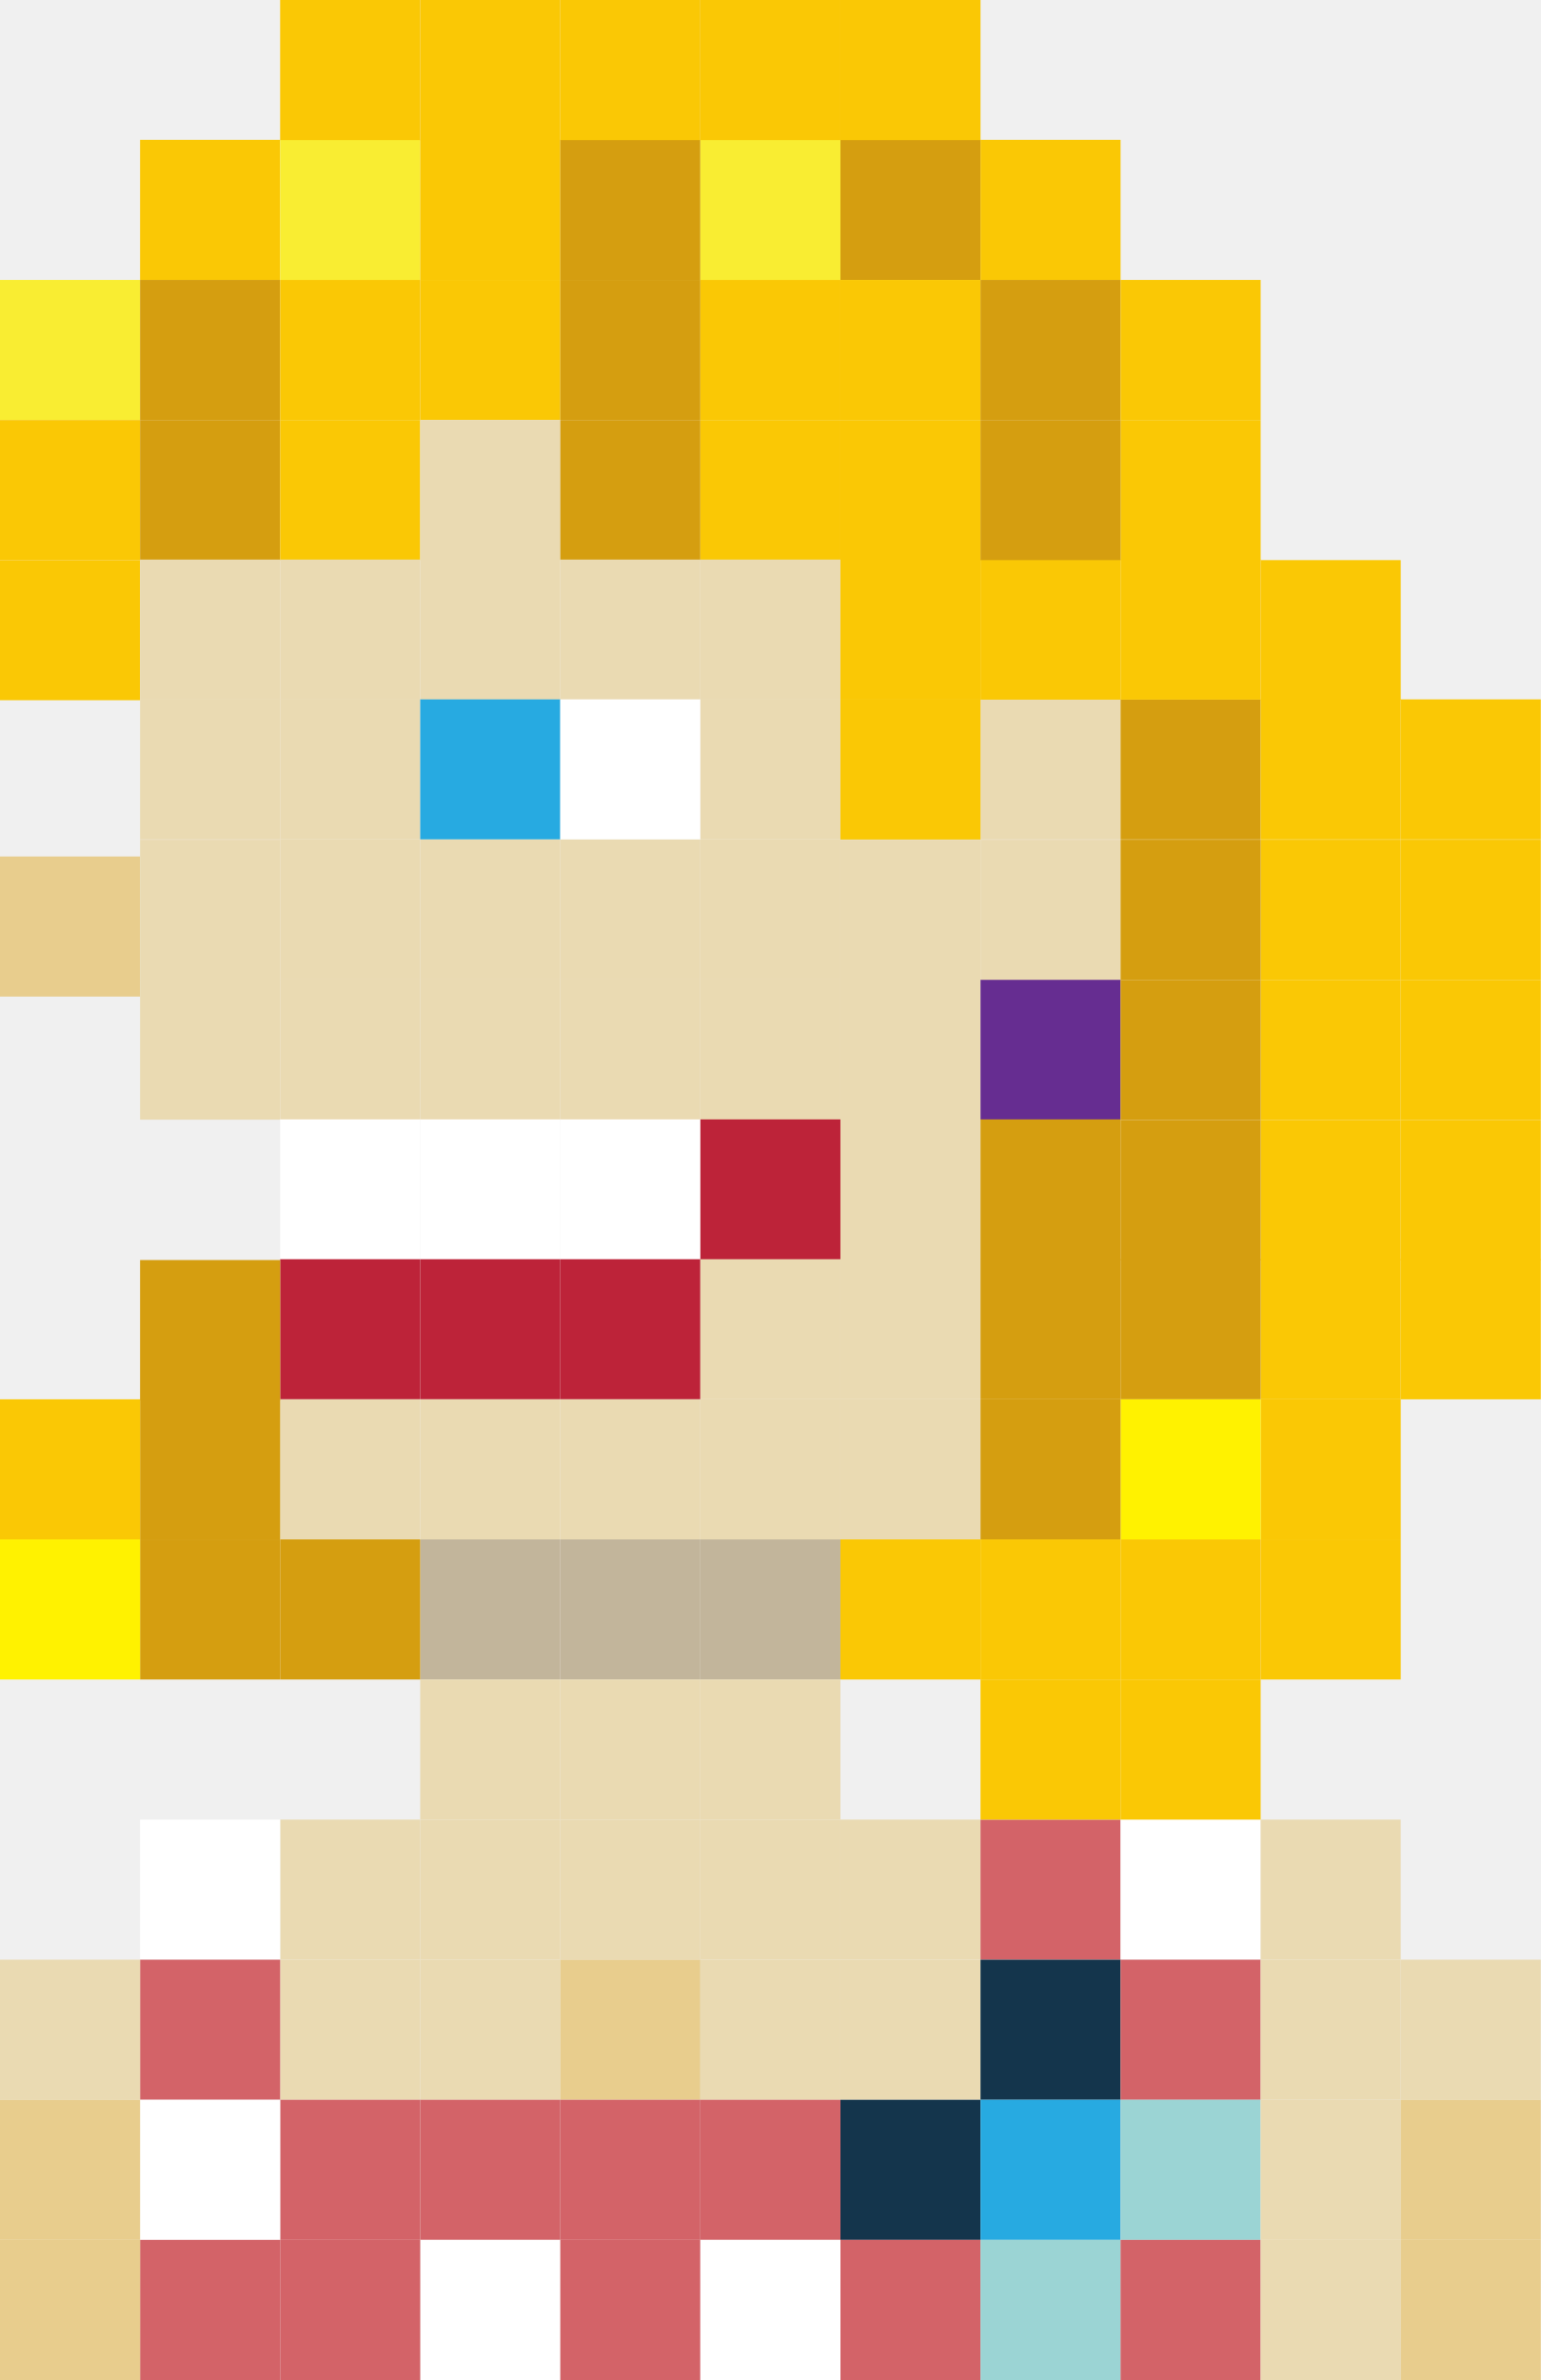
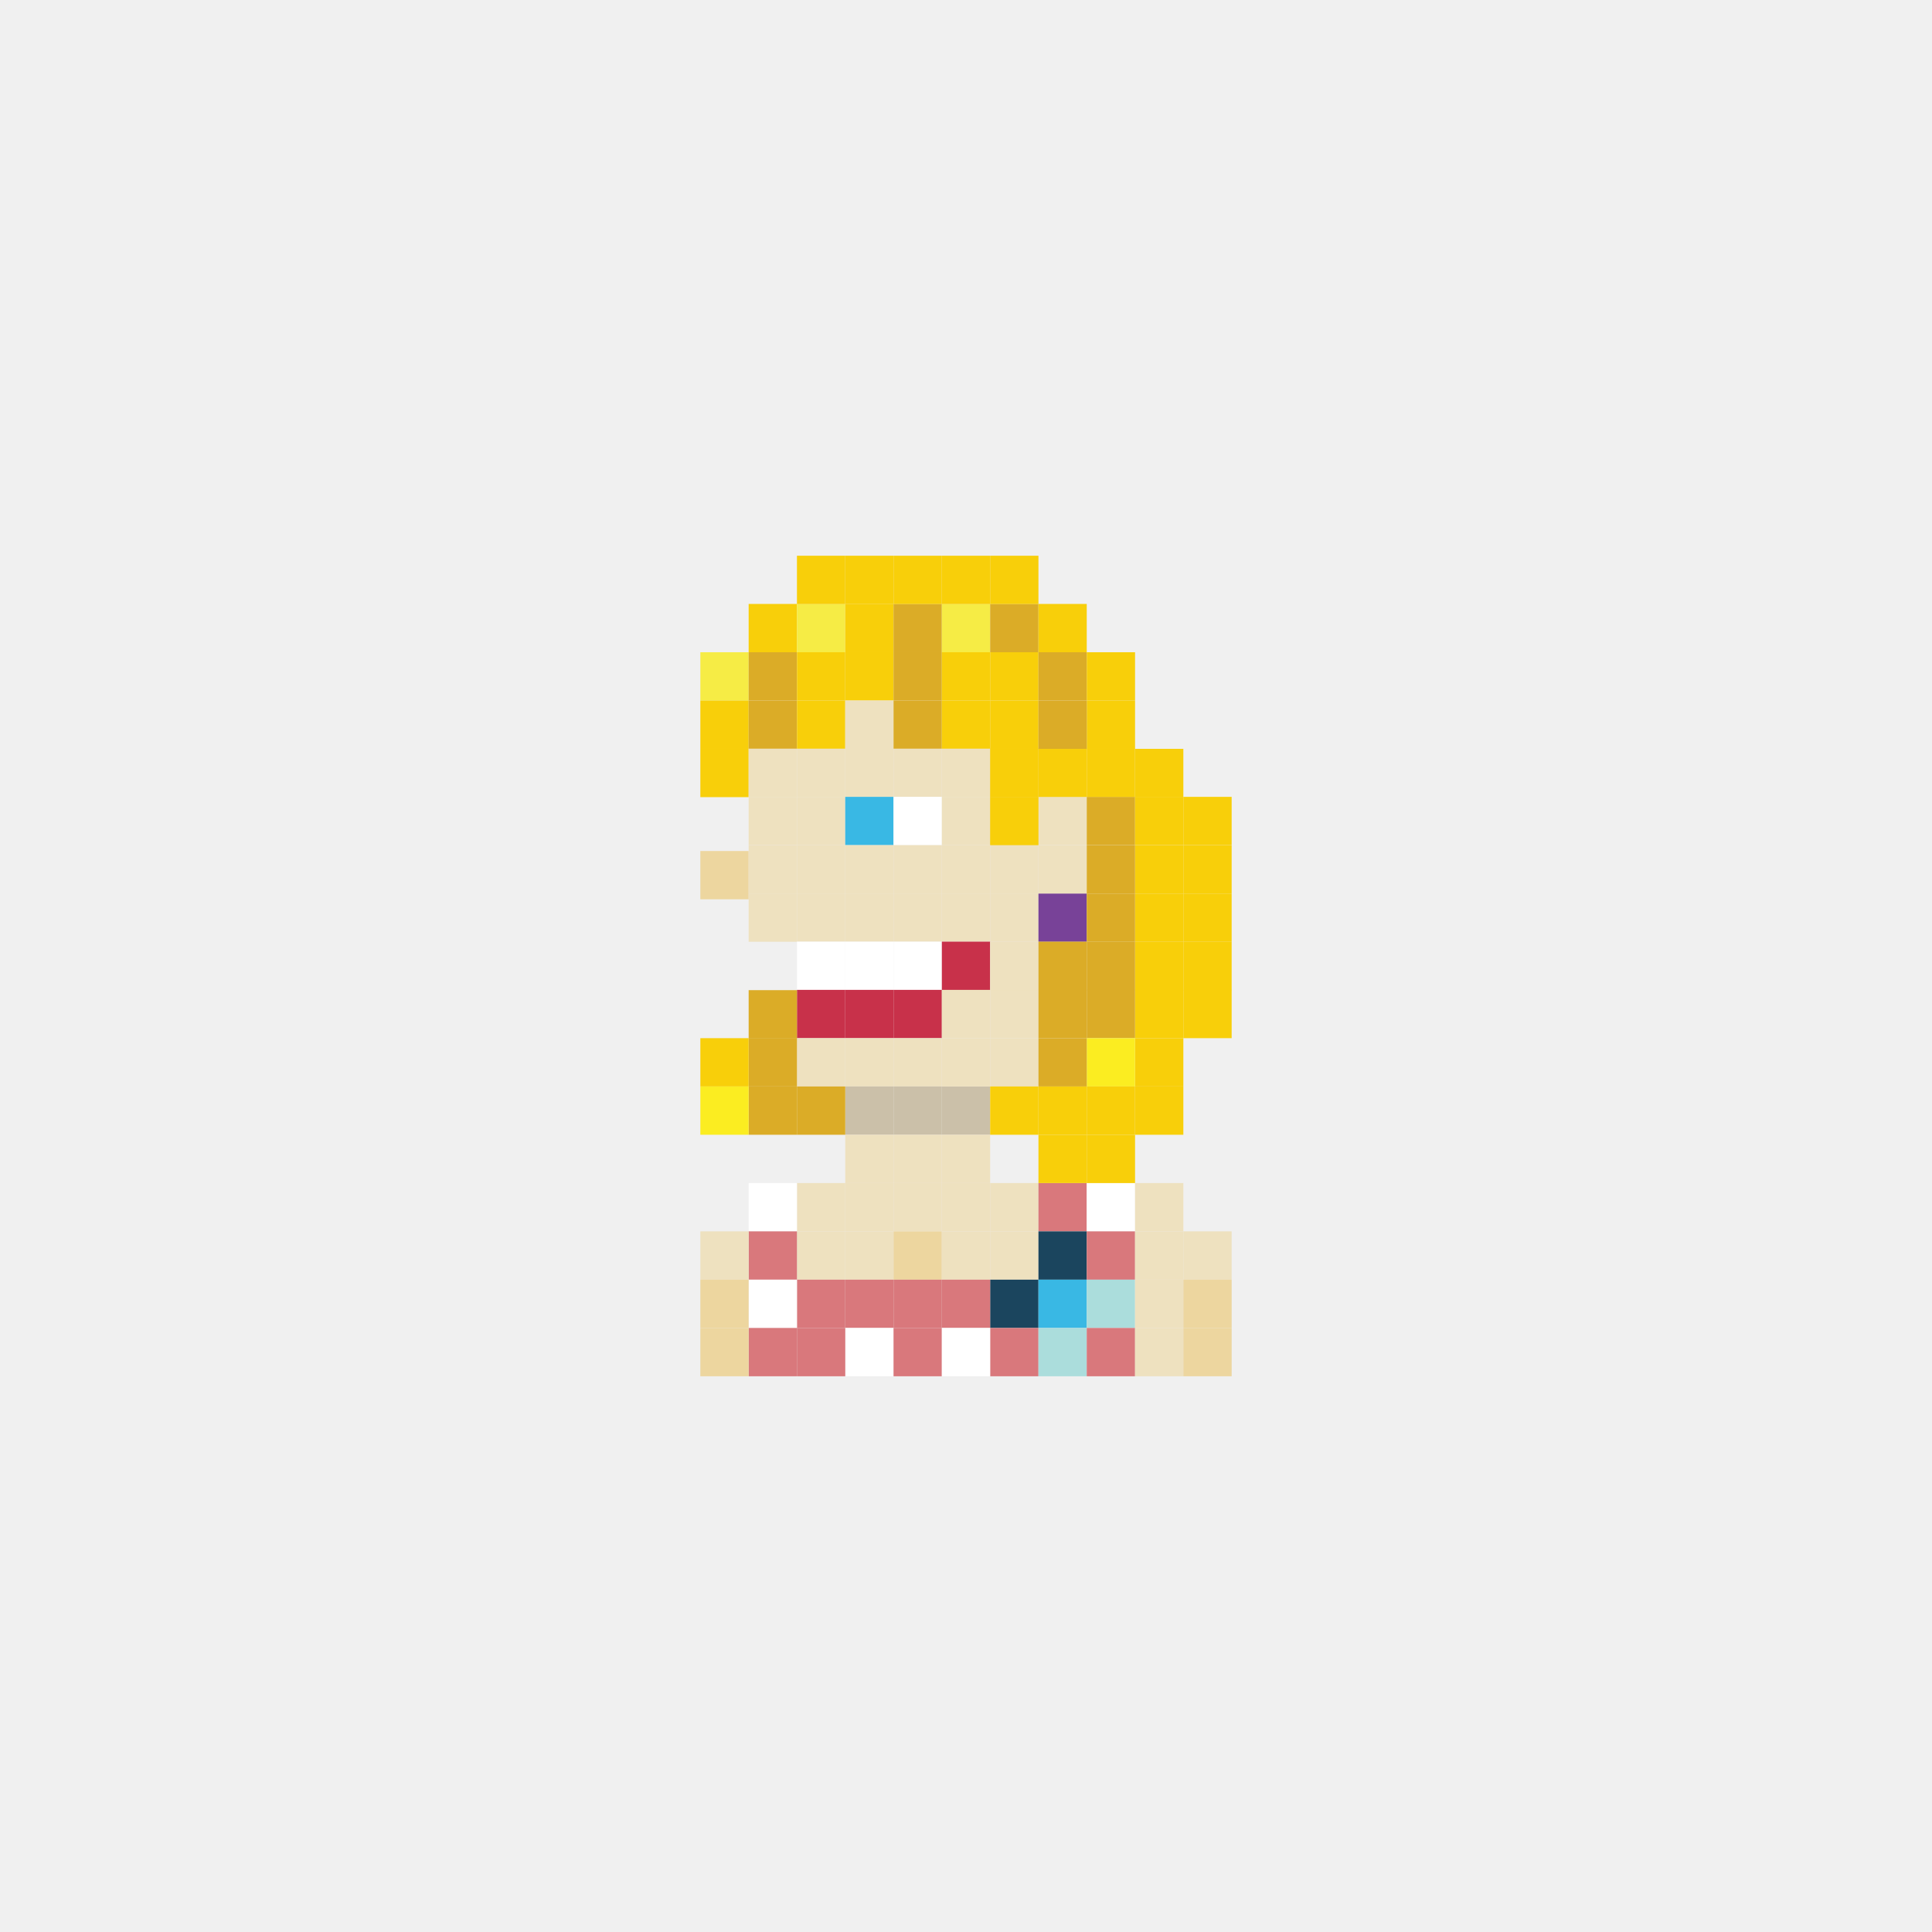
- <svg xmlns="http://www.w3.org/2000/svg" version="1.1" id="Layer_1" x="0px" y="0px" width="16.5px" height="25.482px" viewBox="0 0 16.5 25.482" enable-background="new 0 0 16.5 25.482" xml:space="preserve">
+ <svg xmlns="http://www.w3.org/2000/svg" version="1.1" id="Layer_1" x="0px" y="0px" width="300px" height="300px" viewBox="0 0 300 300" enable-background="new 0 0 300 300" xml:space="preserve">
  <g>
-     <rect y="2.997" fill="#F9ED32" width="1.5" height="1.5" />
-     <rect y="4.497" fill="#FAC805" width="1.5" height="1.5" />
-     <rect y="5.997" fill="#FAC805" width="1.5" height="1.5" />
-     <rect x="1.5" y="1.497" fill="#FAC805" width="1.5" height="1.5" />
-     <rect x="3" y="1.497" fill="#F9ED32" width="1.5" height="1.5" />
-     <rect x="4.5" y="1.497" fill="#FAC805" width="1.5" height="1.5" />
-     <rect x="6" y="1.497" fill="#D59E10" width="1.5" height="1.5" />
-     <rect x="7.5" y="1.497" fill="#F9ED32" width="1.5" height="1.5" />
-     <rect x="1.5" y="2.997" fill="#D59E10" width="1.5" height="1.5" />
-     <rect x="3" y="2.997" fill="#FAC805" width="1.5" height="1.5" />
-     <rect x="4.5" y="2.997" fill="#FAC805" width="1.5" height="1.5" />
-     <rect x="6" y="2.997" fill="#D59E10" width="1.5" height="1.5" />
-     <rect x="7.5" y="2.997" fill="#FAC805" width="1.5" height="1.5" />
-     <rect x="1.5" y="4.497" fill="#D59E10" width="1.5" height="1.5" />
-     <rect x="1.5" y="5.991" fill="#EADAB2" width="1.5" height="1.5" />
-     <rect x="1.5" y="7.488" fill="#EADAB2" width="1.5" height="1.5" />
-     <rect y="9.17" fill="#E8CD8D" width="1.5" height="1.5" />
-     <rect x="1.5" y="8.991" fill="#EADAB2" width="1.5" height="1.5" />
-     <rect x="1.5" y="10.488" fill="#EADAB2" width="1.5" height="1.5" />
-     <rect x="4.5" y="10.488" fill="#EADAB2" width="1.5" height="1.5" />
-     <rect x="3" y="10.488" fill="#EADAB2" width="1.5" height="1.5" />
-     <rect x="6" y="10.488" fill="#EADAB2" width="1.5" height="1.5" />
-     <rect x="9" y="10.488" fill="#EADAB2" width="1.5" height="1.5" />
-     <rect x="7.5" y="10.488" fill="#EADAB2" width="1.5" height="1.5" />
-     <rect x="4.5" y="11.985" fill="#FFFFFF" width="1.5" height="1.5" />
-     <rect x="3" y="11.985" fill="#FFFFFF" width="1.5" height="1.5" />
-     <rect x="6" y="11.985" fill="#FFFFFF" width="1.5" height="1.5" />
-     <rect x="7.5" y="11.985" fill="#BD2339" width="1.5" height="1.5" />
-     <rect x="4.5" y="13.482" fill="#BD2339" width="1.5" height="1.5" />
-     <rect x="3" y="13.482" fill="#BD2339" width="1.5" height="1.5" />
-     <rect x="6" y="13.482" fill="#BD2339" width="1.5" height="1.5" />
-     <rect x="7.5" y="13.482" fill="#EADAB2" width="1.5" height="1.5" />
-     <rect x="4.5" y="14.982" fill="#EADAB2" width="1.5" height="1.5" />
-     <rect x="3" y="14.982" fill="#EADAB2" width="1.5" height="1.5" />
-     <rect x="6" y="14.982" fill="#EADAB2" width="1.5" height="1.5" />
-     <rect x="4.5" y="16.482" fill="#C2B59B" width="1.5" height="1.5" />
-     <rect x="6" y="16.482" fill="#C2B59B" width="1.5" height="1.5" />
-     <rect x="4.5" y="17.982" fill="#EADAB2" width="1.5" height="1.5" />
-     <rect x="6" y="17.982" fill="#EADAB2" width="1.5" height="1.5" />
-     <rect x="7.5" y="16.482" fill="#C2B59B" width="1.5" height="1.5" />
-     <rect x="7.5" y="14.982" fill="#EADAB2" width="1.5" height="1.5" />
-     <rect x="9" y="14.982" fill="#EADAB2" width="1.5" height="1.5" />
-     <rect x="7.5" y="17.982" fill="#EADAB2" width="1.5" height="1.5" />
-     <rect x="4.5" y="19.482" fill="#EADAB2" width="1.5" height="1.5" />
-     <rect x="6" y="19.482" fill="#EADAB2" width="1.5" height="1.5" />
-     <rect x="9" y="19.482" fill="#EADAB2" width="1.5" height="1.5" />
-     <rect x="7.5" y="19.482" fill="#EADAB2" width="1.5" height="1.5" />
-     <rect x="3" y="19.482" fill="#EADAB2" width="1.5" height="1.5" />
-     <rect x="1.5" y="19.482" fill="#FFFFFF" width="1.5" height="1.5" />
-     <rect x="10.5" y="19.482" fill="#D36368" width="1.5" height="1.5" />
-     <rect x="12" y="19.482" fill="#FFFFFF" width="1.5" height="1.5" />
-     <rect x="13.5" y="19.482" fill="#EADAB2" width="1.5" height="1.5" />
-     <rect x="4.5" y="20.982" fill="#EADAB2" width="1.5" height="1.5" />
-     <rect x="6" y="20.982" fill="#E8CD8D" width="1.5" height="1.5" />
-     <rect x="9" y="20.982" fill="#EADAB2" width="1.5" height="1.5" />
-     <rect x="7.5" y="20.982" fill="#EADAB2" width="1.5" height="1.5" />
-     <rect x="3" y="20.982" fill="#EADAB2" width="1.5" height="1.5" />
-     <rect x="1.5" y="20.982" fill="#D36368" width="1.5" height="1.5" />
-     <rect y="20.982" fill="#EADAB2" width="1.5" height="1.5" />
-     <rect x="10.5" y="20.982" fill="#14354C" width="1.5" height="1.5" />
-     <rect x="12" y="20.982" fill="#D36368" width="1.5" height="1.5" />
-     <rect x="13.5" y="20.982" fill="#EADAB2" width="1.5" height="1.5" />
-     <rect x="15" y="20.982" fill="#EADAB2" width="1.5" height="1.5" />
-     <rect x="4.5" y="22.482" fill="#D36368" width="1.5" height="1.5" />
-     <rect x="6" y="22.482" fill="#D36368" width="1.5" height="1.5" />
-     <rect x="9" y="22.482" fill="#14354C" width="1.5" height="1.5" />
-     <rect x="7.5" y="22.482" fill="#D36368" width="1.5" height="1.5" />
-     <rect x="3" y="22.482" fill="#D36368" width="1.5" height="1.5" />
-     <rect x="1.5" y="22.482" fill="#FFFFFF" width="1.5" height="1.5" />
-     <rect y="22.482" fill="#E8CD8D" width="1.5" height="1.5" />
-     <rect x="10.5" y="22.482" fill="#27AAE1" width="1.5" height="1.5" />
-     <rect x="12" y="22.482" fill="#9BD4D4" width="1.5" height="1.5" />
-     <rect x="13.5" y="22.482" fill="#EADAB2" width="1.5" height="1.5" />
-     <rect x="15" y="22.482" fill="#E8CD8D" width="1.5" height="1.5" />
-     <rect x="4.5" y="23.982" fill="#FFFFFF" width="1.5" height="1.5" />
-     <rect x="6" y="23.982" fill="#D36368" width="1.5" height="1.5" />
-     <rect x="9" y="23.982" fill="#D36368" width="1.5" height="1.5" />
-     <rect x="7.5" y="23.982" fill="#FFFFFF" width="1.5" height="1.5" />
-     <rect x="3" y="23.982" fill="#D36368" width="1.5" height="1.5" />
-     <rect x="1.5" y="23.982" fill="#D36368" width="1.5" height="1.5" />
-     <rect y="23.982" fill="#E8CD8D" width="1.5" height="1.5" />
-     <rect x="10.5" y="23.982" fill="#9BD4D4" width="1.5" height="1.5" />
-     <rect x="12" y="23.982" fill="#D36368" width="1.5" height="1.5" />
-     <rect x="13.5" y="23.982" fill="#EADAB2" width="1.5" height="1.5" />
-     <rect x="15" y="23.982" fill="#E8CD8D" width="1.5" height="1.5" />
-     <rect x="10.5" y="10.488" fill="#662D91" width="1.5" height="1.5" />
-     <rect x="9" y="8.991" fill="#EADAB2" width="1.5" height="1.5" />
-     <rect x="10.5" y="8.991" fill="#EADAB2" width="1.5" height="1.5" />
-     <rect x="9" y="13.482" fill="#EADAB2" width="1.5" height="1.5" />
-     <rect x="10.5" y="13.482" fill="#D59E10" width="1.5" height="1.5" />
-     <rect x="9" y="11.985" fill="#EADAB2" width="1.5" height="1.5" />
-     <rect x="10.5" y="11.985" fill="#D59E10" width="1.5" height="1.5" />
-     <rect x="9" y="7.488" fill="#E8CD8D" width="1.5" height="1.5" />
-     <rect x="10.5" y="7.488" fill="#EADAB2" width="1.5" height="1.5" />
-     <rect x="9" y="5.991" fill="#E8CD8D" width="1.5" height="1.5" />
-     <rect x="10.5" y="5.991" fill="#FAC805" width="1.5" height="1.5" />
-     <rect x="12" y="7.488" fill="#D59E10" width="1.5" height="1.5" />
-     <rect x="12" y="5.991" fill="#FAC805" width="1.5" height="1.5" />
-     <rect x="3" y="4.497" fill="#FAC805" width="1.5" height="1.5" />
-     <rect x="4.5" y="4.497" fill="#EADAB2" width="1.5" height="1.5" />
-     <rect x="6" y="4.497" fill="#D59E10" width="1.5" height="1.5" />
-     <rect x="7.5" y="4.497" fill="#FAC805" width="1.5" height="1.5" />
-     <rect x="3" y="5.991" fill="#EADAB2" width="1.5" height="1.5" />
-     <rect x="4.5" y="5.991" fill="#EADAB2" width="1.5" height="1.5" />
-     <rect x="6" y="5.991" fill="#EADAB2" width="1.5" height="1.5" />
-     <rect x="7.5" y="5.991" fill="#EADAB2" width="1.5" height="1.5" />
-     <rect x="3" y="7.488" fill="#EADAB2" width="1.5" height="1.5" />
-     <rect x="4.5" y="7.488" fill="#27AAE1" width="1.5" height="1.5" />
-     <rect x="6" y="7.488" fill="#FFFFFF" width="1.5" height="1.5" />
-     <rect x="7.5" y="7.488" fill="#EADAB2" width="1.5" height="1.5" />
-     <rect x="3" y="8.988" fill="#EADAB2" width="1.5" height="1.5" />
-     <rect x="4.5" y="8.988" fill="#EADAB2" width="1.5" height="1.5" />
-     <rect x="6" y="8.988" fill="#EADAB2" width="1.5" height="1.5" />
-     <rect x="7.5" y="8.988" fill="#EADAB2" width="1.5" height="1.5" />
-     <rect x="9" y="1.497" fill="#D59E10" width="1.5" height="1.5" />
-     <rect x="10.5" y="1.497" fill="#FAC805" width="1.5" height="1.5" />
-     <rect x="3" fill="#FAC805" width="1.5" height="1.5" />
-     <rect x="4.5" fill="#FAC805" width="1.5" height="1.5" />
-     <rect x="6" fill="#FAC805" width="1.5" height="1.5" />
-     <rect x="7.5" fill="#FAC805" width="1.5" height="1.5" />
-     <rect x="9" fill="#FAC805" width="1.5" height="1.5" />
-     <rect x="9" y="2.997" fill="#FAC805" width="1.5" height="1.5" />
-     <rect x="9" y="5.991" fill="#FAC805" width="1.5" height="1.5" />
-     <rect x="9" y="7.488" fill="#FAC805" width="1.5" height="1.5" />
-     <rect x="10.5" y="2.997" fill="#D59E10" width="1.5" height="1.5" />
-     <rect x="12" y="2.997" fill="#FAC805" width="1.5" height="1.5" />
-     <rect x="12" y="4.497" fill="#FAC805" width="1.5" height="1.5" />
-     <rect x="13.5" y="5.997" fill="#FAC805" width="1.5" height="1.5" />
-     <rect x="13.5" y="7.488" fill="#FAC805" width="1.5" height="1.5" />
-     <rect x="13.5" y="10.491" fill="#FAC805" width="1.5" height="1.5" />
-     <rect x="13.5" y="8.991" fill="#FAC805" width="1.5" height="1.5" />
-     <rect x="13.5" y="11.991" fill="#FAC805" width="1.5" height="1.5" />
-     <rect x="12" y="10.491" fill="#D59E10" width="1.5" height="1.5" />
-     <rect x="12" y="8.991" fill="#D59E10" width="1.5" height="1.5" />
-     <rect x="12" y="11.991" fill="#D59E10" width="1.5" height="1.5" />
-     <rect x="13.5" y="13.482" fill="#FAC805" width="1.5" height="1.5" />
-     <rect x="15" y="7.488" fill="#FAC805" width="1.5" height="1.5" />
-     <rect x="15" y="10.491" fill="#FAC805" width="1.5" height="1.5" />
-     <rect x="15" y="8.991" fill="#FAC805" width="1.5" height="1.5" />
-     <rect x="15" y="11.991" fill="#FAC805" width="1.5" height="1.5" />
-     <rect x="15" y="13.482" fill="#FAC805" width="1.5" height="1.5" />
-     <rect x="12" y="13.482" fill="#D59E10" width="1.5" height="1.5" />
-     <rect x="13.5" y="14.982" fill="#FAC805" width="1.5" height="1.5" />
-     <rect x="1.5" y="14.982" fill="#D59E10" width="1.5" height="1.5" />
-     <rect x="3" y="16.482" fill="#D59E10" width="1.5" height="1.5" />
-     <rect x="1.5" y="16.482" fill="#D59E10" width="1.5" height="1.5" />
-     <rect x="1.5" y="13.491" fill="#D59E10" width="1.5" height="1.5" />
-     <rect y="14.982" fill="#FAC805" width="1.5" height="1.5" />
-     <rect y="16.482" fill="#FFF200" width="1.5" height="1.5" />
-     <rect x="12" y="14.982" fill="#FFF200" width="1.5" height="1.5" />
-     <rect x="13.5" y="16.482" fill="#FAC805" width="1.5" height="1.5" />
-     <rect x="12" y="16.482" fill="#FAC805" width="1.5" height="1.5" />
-     <rect x="12" y="17.982" fill="#FAC805" width="1.5" height="1.5" />
-     <rect x="10.5" y="17.982" fill="#FAC805" width="1.5" height="1.5" />
-     <rect x="10.5" y="14.982" fill="#D59E10" width="1.5" height="1.5" />
-     <rect x="10.5" y="16.482" fill="#FAC805" width="1.5" height="1.5" />
-     <rect x="9" y="16.482" fill="#FAC805" width="1.5" height="1.5" />
-     <rect x="9" y="4.497" fill="#FAC805" width="1.5" height="1.5" />
-     <rect x="10.5" y="4.497" fill="#D59E10" width="1.5" height="1.5" />
+     <rect x="108.75" y="101.279" fill="#F6EC45" width="7.5" height="7.5" />
+     <rect x="108.75" y="108.779" fill="#F8CF0A" width="7.5" height="7.5" />
+     <rect x="108.75" y="116.279" fill="#F8CF0A" width="7.5" height="7.5" />
+     <rect x="116.25" y="93.779" fill="#F8CF0A" width="7.5" height="7.5" />
+     <rect x="123.75" y="93.779" fill="#F6EC45" width="7.5" height="7.5" />
+     <rect x="131.25" y="93.779" fill="#F8CF0A" width="7.5" height="7.5" />
+     <rect x="138.75" y="93.779" fill="#DBAC27" width="7.5" height="7.5" />
+     <rect x="146.25" y="93.779" fill="#F6EC45" width="7.5" height="7.5" />
+     <rect x="116.25" y="101.279" fill="#DBAC27" width="7.5" height="7.5" />
+     <rect x="123.75" y="101.279" fill="#F8CF0A" width="7.5" height="7.5" />
+     <rect x="131.25" y="101.279" fill="#F8CF0A" width="7.5" height="7.5" />
+     <rect x="138.75" y="101.279" fill="#DBAC27" width="7.5" height="7.5" />
+     <rect x="146.25" y="101.279" fill="#F8CF0A" width="7.5" height="7.5" />
+     <rect x="116.25" y="108.779" fill="#DBAC27" width="7.5" height="7.5" />
+     <rect x="116.25" y="116.25" fill="#EEE1BF" width="7.5" height="7.5" />
+     <rect x="116.25" y="123.735" fill="#EEE1BF" width="7.5" height="7.5" />
+     <rect x="108.75" y="132.144" fill="#EDD69F" width="7.5" height="7.5" />
+     <rect x="116.25" y="131.25" fill="#EEE1BF" width="7.5" height="7.5" />
+     <rect x="116.25" y="138.735" fill="#EEE1BF" width="7.5" height="7.5" />
+     <rect x="131.25" y="138.735" fill="#EEE1BF" width="7.5" height="7.5" />
+     <rect x="123.75" y="138.735" fill="#EEE1BF" width="7.5" height="7.5" />
+     <rect x="138.75" y="138.735" fill="#EEE1BF" width="7.5" height="7.5" />
+     <rect x="153.75" y="138.735" fill="#EEE1BF" width="7.5" height="7.5" />
+     <rect x="146.25" y="138.735" fill="#EEE1BF" width="7.5" height="7.5" />
+     <rect x="131.25" y="146.221" fill="#FFFFFF" width="7.5" height="7.5" />
+     <rect x="123.75" y="146.221" fill="#FFFFFF" width="7.5" height="7.5" />
+     <rect x="138.75" y="146.221" fill="#FFFFFF" width="7.5" height="7.5" />
+     <rect x="146.25" y="146.221" fill="#C8314A" width="7.5" height="7.5" />
+     <rect x="131.25" y="153.706" fill="#C8314A" width="7.5" height="7.5" />
+     <rect x="123.75" y="153.706" fill="#C8314A" width="7.5" height="7.5" />
+     <rect x="138.75" y="153.706" fill="#C8314A" width="7.5" height="7.5" />
+     <rect x="146.25" y="153.706" fill="#EEE1BF" width="7.5" height="7.5" />
+     <rect x="131.25" y="161.206" fill="#EEE1BF" width="7.5" height="7.5" />
+     <rect x="123.75" y="161.206" fill="#EEE1BF" width="7.5" height="7.5" />
+     <rect x="138.75" y="161.206" fill="#EEE1BF" width="7.5" height="7.5" />
+     <rect x="131.25" y="168.706" fill="#CBC0A9" width="7.5" height="7.5" />
+     <rect x="138.75" y="168.706" fill="#CBC0A9" width="7.5" height="7.5" />
+     <rect x="131.25" y="176.206" fill="#EEE1BF" width="7.5" height="7.5" />
+     <rect x="138.75" y="176.206" fill="#EEE1BF" width="7.5" height="7.5" />
+     <rect x="146.25" y="168.706" fill="#CBC0A9" width="7.5" height="7.5" />
+     <rect x="146.25" y="161.206" fill="#EEE1BF" width="7.5" height="7.5" />
+     <rect x="153.75" y="161.206" fill="#EEE1BF" width="7.5" height="7.5" />
+     <rect x="146.25" y="176.206" fill="#EEE1BF" width="7.5" height="7.5" />
+     <rect x="131.25" y="183.706" fill="#EEE1BF" width="7.5" height="7.5" />
+     <rect x="138.75" y="183.706" fill="#EEE1BF" width="7.5" height="7.5" />
+     <rect x="153.75" y="183.706" fill="#EEE1BF" width="7.5" height="7.5" />
+     <rect x="146.25" y="183.706" fill="#EEE1BF" width="7.5" height="7.5" />
+     <rect x="123.75" y="183.706" fill="#EEE1BF" width="7.5" height="7.5" />
+     <rect x="116.25" y="183.706" fill="#FFFFFF" width="7.5" height="7.5" />
+     <rect x="161.25" y="183.706" fill="#D9787C" width="7.5" height="7.5" />
+     <rect x="168.75" y="183.706" fill="#FFFFFF" width="7.5" height="7.5" />
+     <rect x="176.25" y="183.706" fill="#EEE1BF" width="7.5" height="7.5" />
+     <rect x="131.25" y="191.206" fill="#EEE1BF" width="7.5" height="7.5" />
+     <rect x="138.75" y="191.206" fill="#EDD69F" width="7.5" height="7.5" />
+     <rect x="153.75" y="191.206" fill="#EEE1BF" width="7.5" height="7.5" />
+     <rect x="146.25" y="191.206" fill="#EEE1BF" width="7.5" height="7.5" />
+     <rect x="123.75" y="191.206" fill="#EEE1BF" width="7.5" height="7.5" />
+     <rect x="116.25" y="191.206" fill="#D9787C" width="7.5" height="7.5" />
+     <rect x="108.75" y="191.206" fill="#EEE1BF" width="7.5" height="7.5" />
+     <rect x="161.25" y="191.206" fill="#1B455E" width="7.5" height="7.5" />
+     <rect x="168.75" y="191.206" fill="#D9787C" width="7.5" height="7.5" />
+     <rect x="176.25" y="191.206" fill="#EEE1BF" width="7.5" height="7.5" />
+     <rect x="183.75" y="191.206" fill="#EEE1BF" width="7.5" height="7.5" />
+     <rect x="131.25" y="198.706" fill="#D9787C" width="7.5" height="7.5" />
+     <rect x="138.75" y="198.706" fill="#D9787C" width="7.5" height="7.5" />
+     <rect x="153.75" y="198.706" fill="#1B455E" width="7.5" height="7.5" />
+     <rect x="146.25" y="198.706" fill="#D9787C" width="7.5" height="7.5" />
+     <rect x="123.75" y="198.706" fill="#D9787C" width="7.5" height="7.5" />
+     <rect x="116.25" y="198.706" fill="#FFFFFF" width="7.5" height="7.5" />
+     <rect x="108.75" y="198.706" fill="#EDD69F" width="7.5" height="7.5" />
+     <rect x="161.25" y="198.706" fill="#39B8E4" width="7.5" height="7.5" />
+     <rect x="168.75" y="198.706" fill="#ABDDDC" width="7.5" height="7.5" />
+     <rect x="176.25" y="198.706" fill="#EEE1BF" width="7.5" height="7.5" />
+     <rect x="183.75" y="198.706" fill="#EDD69F" width="7.5" height="7.5" />
+     <rect x="131.25" y="206.206" fill="#FFFFFF" width="7.5" height="7.5" />
+     <rect x="138.75" y="206.206" fill="#D9787C" width="7.5" height="7.5" />
+     <rect x="153.75" y="206.206" fill="#D9787C" width="7.5" height="7.5" />
+     <rect x="146.25" y="206.206" fill="#FFFFFF" width="7.5" height="7.5" />
+     <rect x="123.75" y="206.206" fill="#D9787C" width="7.5" height="7.5" />
+     <rect x="116.25" y="206.206" fill="#D9787C" width="7.5" height="7.5" />
+     <rect x="108.75" y="206.206" fill="#EDD69F" width="7.5" height="7.5" />
+     <rect x="161.25" y="206.206" fill="#ABDDDC" width="7.5" height="7.5" />
+     <rect x="168.75" y="206.206" fill="#D9787C" width="7.5" height="7.5" />
+     <rect x="176.25" y="206.206" fill="#EEE1BF" width="7.5" height="7.5" />
+     <rect x="183.75" y="206.206" fill="#EDD69F" width="7.5" height="7.5" />
+     <rect x="161.25" y="138.735" fill="#784298" width="7.5" height="7.5" />
+     <rect x="153.75" y="131.25" fill="#EEE1BF" width="7.5" height="7.5" />
+     <rect x="161.25" y="131.25" fill="#EEE1BF" width="7.5" height="7.5" />
+     <rect x="153.75" y="153.706" fill="#EEE1BF" width="7.5" height="7.5" />
+     <rect x="161.25" y="153.706" fill="#DBAC27" width="7.5" height="7.5" />
+     <rect x="153.75" y="146.221" fill="#EEE1BF" width="7.5" height="7.5" />
+     <rect x="161.25" y="146.221" fill="#DBAC27" width="7.5" height="7.5" />
+     <rect x="153.75" y="123.735" fill="#EDD69F" width="7.5" height="7.5" />
+     <rect x="161.25" y="123.735" fill="#EEE1BF" width="7.5" height="7.5" />
+     <rect x="153.75" y="116.25" fill="#EDD69F" width="7.5" height="7.5" />
+     <rect x="161.25" y="116.25" fill="#F8CF0A" width="7.5" height="7.5" />
+     <rect x="168.75" y="123.735" fill="#DBAC27" width="7.5" height="7.5" />
+     <rect x="168.75" y="116.25" fill="#F8CF0A" width="7.5" height="7.5" />
+     <rect x="123.75" y="108.779" fill="#F8CF0A" width="7.5" height="7.5" />
+     <rect x="131.25" y="108.779" fill="#EEE1BF" width="7.5" height="7.5" />
+     <rect x="138.75" y="108.779" fill="#DBAC27" width="7.5" height="7.5" />
+     <rect x="146.25" y="108.779" fill="#F8CF0A" width="7.5" height="7.5" />
+     <rect x="123.75" y="116.25" fill="#EEE1BF" width="7.5" height="7.5" />
+     <rect x="131.25" y="116.25" fill="#EEE1BF" width="7.5" height="7.5" />
+     <rect x="138.75" y="116.25" fill="#EEE1BF" width="7.5" height="7.5" />
+     <rect x="146.25" y="116.25" fill="#EEE1BF" width="7.5" height="7.5" />
+     <rect x="123.75" y="123.735" fill="#EEE1BF" width="7.5" height="7.5" />
+     <rect x="131.25" y="123.735" fill="#39B8E4" width="7.5" height="7.5" />
+     <rect x="138.75" y="123.735" fill="#FFFFFF" width="7.5" height="7.5" />
+     <rect x="146.25" y="123.735" fill="#EEE1BF" width="7.5" height="7.5" />
+     <rect x="123.75" y="131.235" fill="#EEE1BF" width="7.5" height="7.5" />
+     <rect x="131.25" y="131.235" fill="#EEE1BF" width="7.5" height="7.5" />
+     <rect x="138.75" y="131.235" fill="#EEE1BF" width="7.5" height="7.5" />
+     <rect x="146.25" y="131.235" fill="#EEE1BF" width="7.5" height="7.5" />
+     <rect x="153.75" y="93.779" fill="#DBAC27" width="7.5" height="7.5" />
+     <rect x="161.25" y="93.779" fill="#F8CF0A" width="7.5" height="7.5" />
+     <rect x="123.75" y="86.294" fill="#F8CF0A" width="7.5" height="7.5" />
+     <rect x="131.25" y="86.294" fill="#F8CF0A" width="7.5" height="7.5" />
+     <rect x="138.75" y="86.294" fill="#F8CF0A" width="7.5" height="7.5" />
+     <rect x="146.25" y="86.294" fill="#F8CF0A" width="7.5" height="7.5" />
+     <rect x="153.75" y="86.294" fill="#F8CF0A" width="7.5" height="7.5" />
+     <rect x="153.75" y="101.279" fill="#F8CF0A" width="7.5" height="7.5" />
+     <rect x="153.75" y="116.25" fill="#F8CF0A" width="7.5" height="7.5" />
+     <rect x="153.75" y="123.735" fill="#F8CF0A" width="7.5" height="7.5" />
+     <rect x="161.25" y="101.279" fill="#DBAC27" width="7.5" height="7.5" />
+     <rect x="168.75" y="101.279" fill="#F8CF0A" width="7.5" height="7.5" />
+     <rect x="168.75" y="108.779" fill="#F8CF0A" width="7.5" height="7.5" />
+     <rect x="176.25" y="116.279" fill="#F8CF0A" width="7.5" height="7.5" />
+     <rect x="176.25" y="123.735" fill="#F8CF0A" width="7.5" height="7.5" />
+     <rect x="176.25" y="138.75" fill="#F8CF0A" width="7.5" height="7.5" />
+     <rect x="176.25" y="131.25" fill="#F8CF0A" width="7.5" height="7.5" />
+     <rect x="176.25" y="146.25" fill="#F8CF0A" width="7.5" height="7.5" />
+     <rect x="168.75" y="138.75" fill="#DBAC27" width="7.5" height="7.5" />
+     <rect x="168.75" y="131.25" fill="#DBAC27" width="7.5" height="7.5" />
+     <rect x="168.75" y="146.25" fill="#DBAC27" width="7.5" height="7.5" />
+     <rect x="176.25" y="153.706" fill="#F8CF0A" width="7.5" height="7.5" />
+     <rect x="183.75" y="123.735" fill="#F8CF0A" width="7.5" height="7.5" />
+     <rect x="183.75" y="138.75" fill="#F8CF0A" width="7.5" height="7.5" />
+     <rect x="183.75" y="131.25" fill="#F8CF0A" width="7.5" height="7.5" />
+     <rect x="183.75" y="146.25" fill="#F8CF0A" width="7.5" height="7.5" />
+     <rect x="183.75" y="153.706" fill="#F8CF0A" width="7.5" height="7.5" />
+     <rect x="168.75" y="153.706" fill="#DBAC27" width="7.5" height="7.5" />
+     <rect x="176.25" y="161.206" fill="#F8CF0A" width="7.5" height="7.5" />
+     <rect x="116.25" y="161.206" fill="#DBAC27" width="7.5" height="7.5" />
+     <rect x="123.75" y="168.706" fill="#DBAC27" width="7.5" height="7.5" />
+     <rect x="116.25" y="168.706" fill="#DBAC27" width="7.5" height="7.5" />
+     <rect x="116.25" y="153.75" fill="#DBAC27" width="7.5" height="7.5" />
+     <rect x="108.75" y="161.206" fill="#F8CF0A" width="7.5" height="7.5" />
+     <rect x="108.75" y="168.706" fill="#FBED21" width="7.5" height="7.5" />
+     <rect x="168.75" y="161.206" fill="#FBED21" width="7.5" height="7.5" />
+     <rect x="176.25" y="168.706" fill="#F8CF0A" width="7.5" height="7.5" />
+     <rect x="168.75" y="168.706" fill="#F8CF0A" width="7.5" height="7.5" />
+     <rect x="168.75" y="176.206" fill="#F8CF0A" width="7.5" height="7.5" />
+     <rect x="161.25" y="176.206" fill="#F8CF0A" width="7.5" height="7.5" />
+     <rect x="161.25" y="161.206" fill="#DBAC27" width="7.5" height="7.5" />
+     <rect x="161.25" y="168.706" fill="#F8CF0A" width="7.5" height="7.5" />
+     <rect x="153.75" y="168.706" fill="#F8CF0A" width="7.5" height="7.5" />
+     <rect x="153.75" y="108.779" fill="#F8CF0A" width="7.5" height="7.5" />
+     <rect x="161.25" y="108.779" fill="#DBAC27" width="7.5" height="7.5" />
  </g>
</svg>
